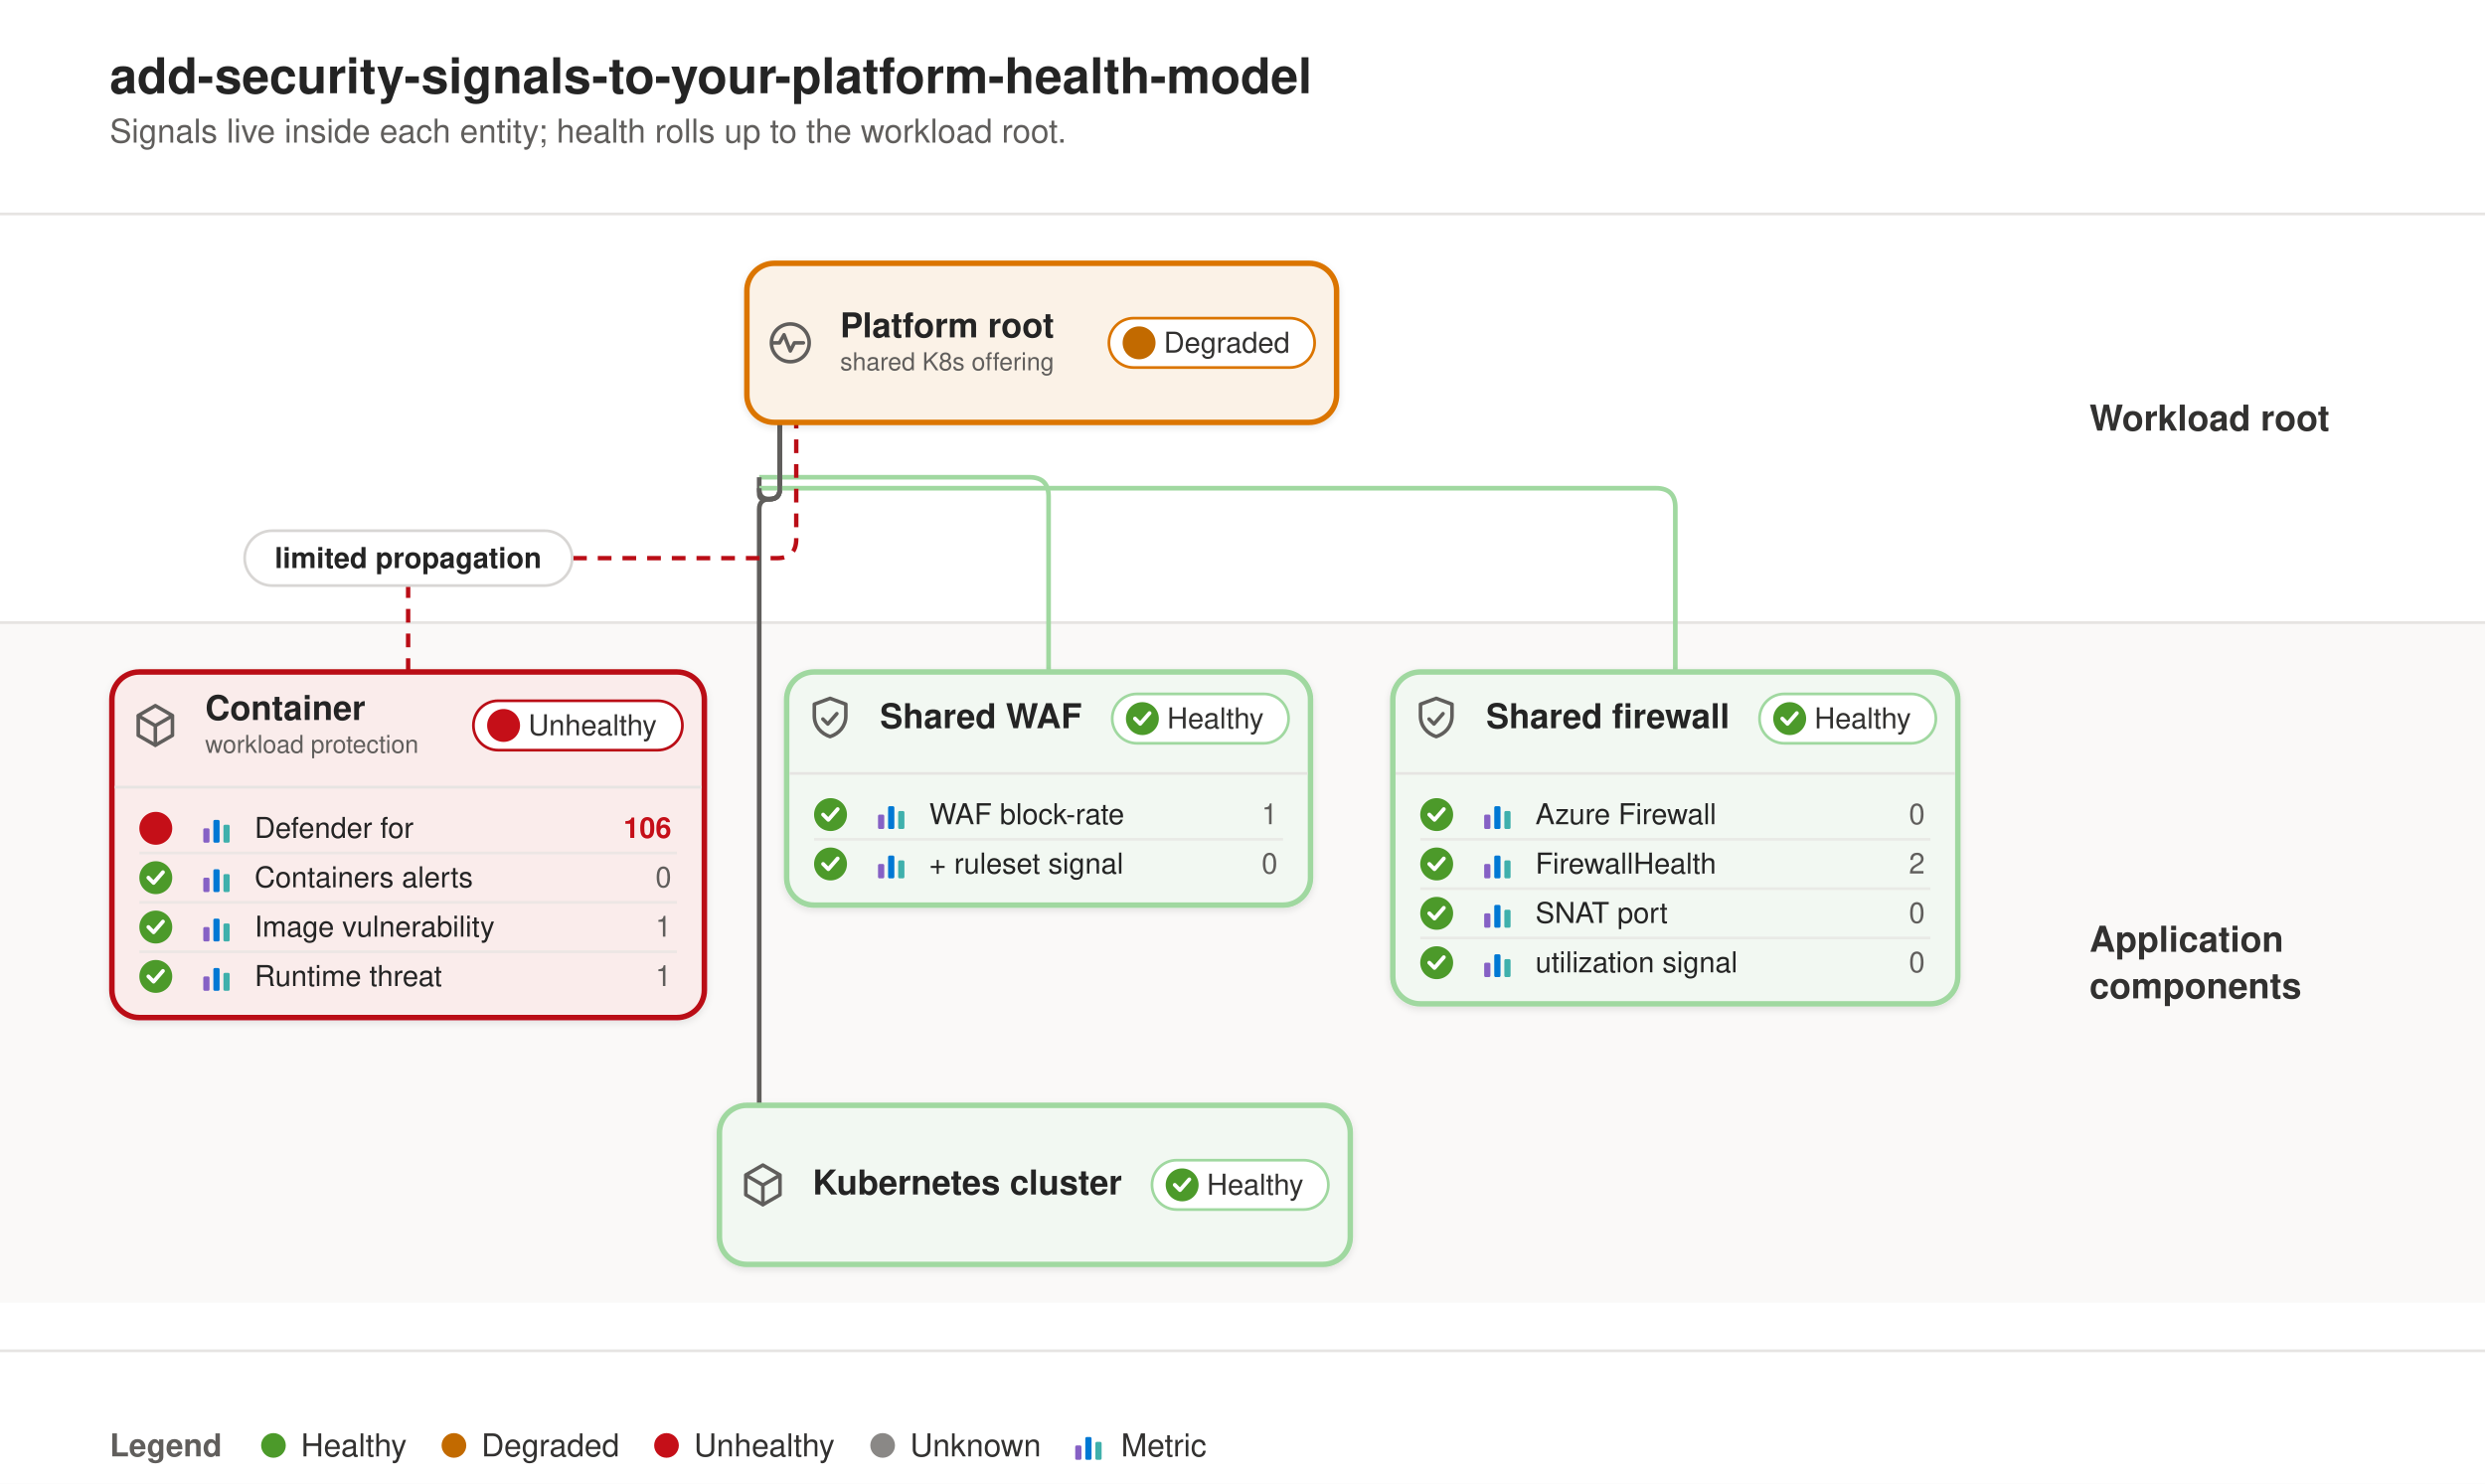
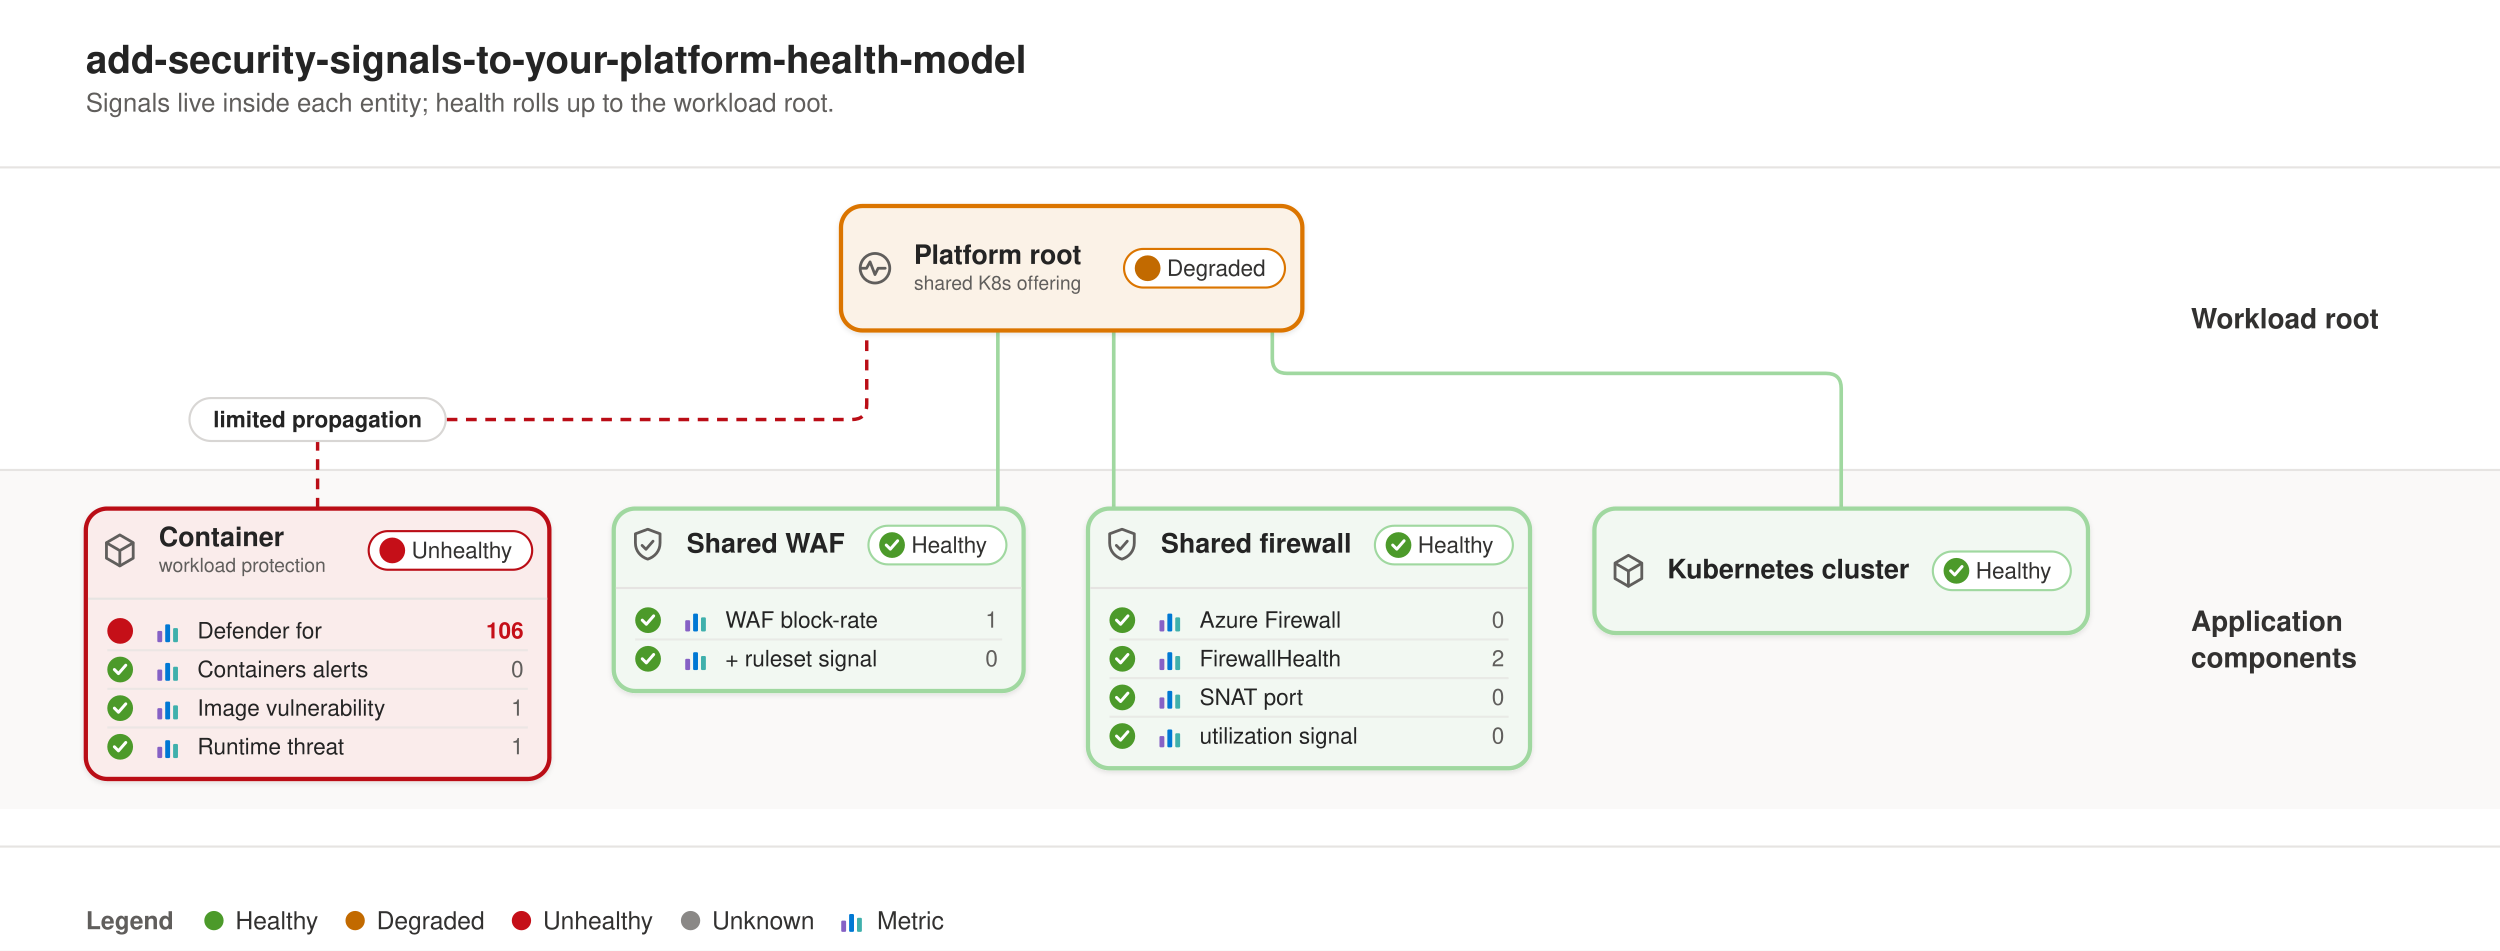
- <svg xmlns="http://www.w3.org/2000/svg" width="906" height="541" viewBox="0 0 906 541" font-family="Segoe UI, -apple-system, BlinkMacSystemFont, Helvetica, Arial, sans-serif">
+ <svg xmlns="http://www.w3.org/2000/svg" width="1165" height="443" viewBox="0 0 1165 443" font-family="Segoe UI, -apple-system, BlinkMacSystemFont, Helvetica, Arial, sans-serif">
  <defs>
    <filter id="cs" x="-20%" y="-20%" width="140%" height="140%">
      <feDropShadow dx="0" dy="1" stdDeviation="1.3" flood-color="#000" flood-opacity="0.1" />
    </filter>
  </defs>
-   <rect width="906" height="541" fill="#ffffff" />
-   <rect x="0" y="78.0" width="906" height="149.0" fill="#ffffff" />
-   <line x1="0" y1="78.0" x2="906" y2="78.0" stroke="#e6e4e2" />
-   <text x="761.8" y="157.0" font-size="13" font-weight="700" fill="#323130">Workload root</text>
-   <rect x="0" y="227.0" width="906" height="248.0" fill="#faf9f8" />
-   <line x1="0" y1="227.0" x2="906" y2="227.0" stroke="#e6e4e2" />
-   <text x="761.8" y="347.0" font-size="13" font-weight="700" fill="#323130">Application</text>
-   <text x="761.8" y="364.0" font-size="13" font-weight="700" fill="#323130">components</text>
-   <line x1="0" y1="492.5" x2="906" y2="492.5" stroke="#e6e4e2" />
+   <rect width="1165" height="443" fill="#ffffff" />
+   <rect x="0" y="78.0" width="1165" height="141.0" fill="#ffffff" />
+   <line x1="0" y1="78.0" x2="1165" y2="78.0" stroke="#e6e4e2" />
+   <text x="1021.0" y="153.0" font-size="13" font-weight="700" fill="#323130">Workload root</text>
+   <rect x="0" y="219.0" width="1165" height="158.0" fill="#faf9f8" />
+   <line x1="0" y1="219.0" x2="1165" y2="219.0" stroke="#e6e4e2" />
+   <text x="1021.0" y="294.0" font-size="13" font-weight="700" fill="#323130">Application</text>
+   <text x="1021.0" y="311.0" font-size="13" font-weight="700" fill="#323130">components</text>
+   <line x1="0" y1="394.5" x2="1165" y2="394.5" stroke="#e6e4e2" />
  <text x="40" y="34" font-size="18" font-weight="700" fill="#242424">add-security-signals-to-your-platform-health-model</text>
  <text x="40" y="52" font-size="12" fill="#605e5c">Signals live inside each entity; health rolls up to the workload root.</text>
-   <text x="40.0" y="531.0" font-size="11.5" font-weight="600" fill="#605e5c">Legend</text>
-   <circle cx="99.7" cy="527.0" r="4.5" fill="#4c9a2a" />
-   <text x="109.7" y="531.0" font-size="11.5" fill="#323130">Healthy</text>
-   <circle cx="165.5" cy="527.0" r="4.5" fill="#c26a00" />
-   <text x="175.5" y="531.0" font-size="11.5" fill="#323130">Degraded</text>
-   <circle cx="243.0" cy="527.0" r="4.5" fill="#c50f18" />
-   <text x="253.0" y="531.0" font-size="11.5" fill="#323130">Unhealthy</text>
-   <circle cx="321.8" cy="527.0" r="4.5" fill="#8a8886" />
-   <text x="331.8" y="531.0" font-size="11.5" fill="#323130">Unknown</text>
-   <g transform="translate(390.7,520.0) scale(0.875)">
+   <text x="40.0" y="433.0" font-size="11.5" font-weight="600" fill="#605e5c">Legend</text>
+   <circle cx="99.7" cy="429.0" r="4.5" fill="#4c9a2a" />
+   <text x="109.7" y="433.0" font-size="11.5" fill="#323130">Healthy</text>
+   <circle cx="165.5" cy="429.0" r="4.5" fill="#c26a00" />
+   <text x="175.5" y="433.0" font-size="11.5" fill="#323130">Degraded</text>
+   <circle cx="243.0" cy="429.0" r="4.5" fill="#c50f18" />
+   <text x="253.0" y="433.0" font-size="11.5" fill="#323130">Unhealthy</text>
+   <circle cx="321.8" cy="429.0" r="4.5" fill="#8a8886" />
+   <text x="331.8" y="433.0" font-size="11.5" fill="#323130">Unknown</text>
+   <g transform="translate(390.7,422.0) scale(0.875)">
    <rect x="1.5" y="8" width="2.6" height="6" rx="0.6" fill="#8661c5" />
    <rect x="5.7" y="4.5" width="2.6" height="9.5" rx="0.6" fill="#0078D4" />
    <rect x="9.9" y="6.5" width="2.6" height="7.5" rx="0.6" fill="#3fb0ac" />
  </g>
-   <text x="408.7" y="531.0" font-size="11.5" fill="#323130">Metric</text>
+   <text x="408.7" y="433.0" font-size="11.5" fill="#323130">Metric</text>
  <g transform="translate(40.0,0)">
    <g fill="none" stroke-linecap="butt" stroke-linejoin="round">
-       <path d="M236.8 403.0 L236.8 185.7 Q236.8 182.0 240.6 182.0 L240.6 182.0 Q244.3 182.0 244.3 178.3 L244.3 154.0" stroke="#605e5c" stroke-width="1.7" />
-       <path d="M342.3 245.0 L342.3 181.0 Q342.3 174.0 335.3 174.0 L236.8 174.0" stroke="#a0d8a0" stroke-width="1.7" />
-       <path d="M236.8 174.0 L236.8 178.3 Q236.8 182.0 240.6 182.0 L240.6 182.0 Q244.3 182.0 244.3 178.3 L244.3 154.0" stroke="#605e5c" stroke-width="1.7" />
-       <path d="M570.8 245.0 L570.8 185.0 Q570.8 178.0 563.8 178.0 L236.8 178.0" stroke="#a0d8a0" stroke-width="1.7" />
-       <path d="M236.8 178.0 L236.8 180.0 Q236.8 182.0 238.8 182.0 L240.6 182.0 Q244.3 182.0 244.3 178.3 L244.3 154.0" stroke="#605e5c" stroke-width="1.7" />
-       <path d="M108.8 245.0 L108.8 210.5 Q108.8 203.5 115.8 203.5 L243.3 203.5 Q250.3 203.5 250.3 196.5 L250.3 154.0" stroke="#ba0d16" stroke-width="1.6" stroke-dasharray="5 4" />
+       <path d="M425.0 237.0 L425.0 154.0" stroke="#a0d8a0" stroke-width="1.7" />
+       <path d="M479.0 237.0 L479.0 154.0" stroke="#a0d8a0" stroke-width="1.7" />
+       <path d="M818.0 237.0 L818.0 181.0 Q818.0 174.0 811.0 174.0 L559.9 174.0 Q552.9 174.0 552.9 167.0 L552.9 154.0" stroke="#a0d8a0" stroke-width="1.7" />
+       <path d="M108.0 237.0 L108.0 202.5 Q108.0 195.5 115.0 195.5 L356.9 195.5 Q363.9 195.5 363.9 188.5 L363.9 154.0" stroke="#ba0d16" stroke-width="1.6" stroke-dasharray="5 4" />
    </g>
    <g stroke="none">
-       <rect x="49.2" y="193.5" width="119.4" height="20" rx="10" fill="#ffffff" stroke="#d8d6d4" stroke-width="1" />
-       <text x="108.8" y="207.1" font-size="10.5" font-weight="600" fill="#242424" text-anchor="middle">limited propagation</text>
-     </g>
-     <g filter="url(#cs)">
-       <rect x="0.8" y="245.0" width="216" height="126" rx="10" fill="#faeceb" stroke="#ba0d16" stroke-width="2" />
-     </g>
-     <g transform="translate(6.8,254.66) scale(0.82)">
+       <rect x="48.3" y="185.5" width="119.4" height="20" rx="10" fill="#ffffff" stroke="#d8d6d4" stroke-width="1" />
+       <text x="108.0" y="199.1" font-size="10.5" font-weight="600" fill="#242424" text-anchor="middle">limited propagation</text>
+     </g>
+     <g filter="url(#cs)">
+       <rect x="0.0" y="237.0" width="216" height="126" rx="10" fill="#faeceb" stroke="#ba0d16" stroke-width="2" />
+     </g>
+     <g transform="translate(6.0,246.66) scale(0.82)">
      <path d="M12 3.2l7.6 4.4v8.8L12 20.8l-7.6-4.4V7.6z" fill="none" stroke="#605e5c" stroke-width="1.6" stroke-linecap="round" stroke-linejoin="round" />
      <path d="M4.6 7.8l7.4 4.3 7.4-4.3M12 12.1v8.6" fill="none" stroke="#605e5c" stroke-width="1.6" stroke-linecap="round" stroke-linejoin="round" />
    </g>
-     <text x="34.8" y="262.5" font-size="12.5" font-weight="600" fill="#242424">Container</text>
-     <text x="34.8" y="274.5" font-size="9" fill="#605e5c">workload protection</text>
-     <rect x="132.6" y="255.50" width="76.2" height="18" rx="9" fill="#ffffff" stroke="#ba0d16" stroke-width="1" />
-     <circle cx="143.6" cy="264.5" r="6" fill="#c50f18" />
-     <text x="152.6" y="268.07" font-size="10.5" fill="#323130">Unhealthy</text>
-     <line x1="1.8" y1="287.0" x2="215.8" y2="287.0" stroke="#e6e4e2" />
-     <circle cx="16.8" cy="302.0" r="6" fill="#c50f18" />
-     <g transform="translate(32.8,295.0) scale(0.875)">
-       <rect x="1.5" y="8" width="2.6" height="6" rx="0.6" fill="#8661c5" />
-       <rect x="5.7" y="4.5" width="2.6" height="9.5" rx="0.6" fill="#0078D4" />
-       <rect x="9.9" y="6.5" width="2.6" height="7.5" rx="0.6" fill="#3fb0ac" />
-     </g>
-     <text x="52.8" y="305.5" font-size="10.5" fill="#242424">Defender for</text>
-     <text x="204.8" y="305.5" font-size="10.5" font-weight="600" fill="#c50f18" text-anchor="end">106</text>
-     <line x1="10.8" y1="311.0" x2="206.8" y2="311.0" stroke="#e6e4e2" stroke-opacity="0.7" />
-     <circle cx="16.8" cy="320.0" r="6" fill="#4c9a2a" />
-     <path d="M14.1 320.0 l1.9 1.9 l3.4 -3.9" fill="none" stroke="#ffffff" stroke-width="1.4" stroke-linecap="round" stroke-linejoin="round" />
-     <g transform="translate(32.8,313.0) scale(0.875)">
-       <rect x="1.5" y="8" width="2.6" height="6" rx="0.6" fill="#8661c5" />
-       <rect x="5.7" y="4.5" width="2.6" height="9.5" rx="0.6" fill="#0078D4" />
-       <rect x="9.9" y="6.5" width="2.6" height="7.5" rx="0.6" fill="#3fb0ac" />
-     </g>
-     <text x="52.8" y="323.5" font-size="10.5" fill="#242424">Containers alerts</text>
-     <text x="204.8" y="323.5" font-size="10.5" font-weight="400" fill="#605e5c" text-anchor="end">0</text>
-     <line x1="10.8" y1="329.0" x2="206.8" y2="329.0" stroke="#e6e4e2" stroke-opacity="0.7" />
-     <circle cx="16.8" cy="338.0" r="6" fill="#4c9a2a" />
-     <path d="M14.1 338.0 l1.9 1.9 l3.4 -3.9" fill="none" stroke="#ffffff" stroke-width="1.4" stroke-linecap="round" stroke-linejoin="round" />
-     <g transform="translate(32.8,331.0) scale(0.875)">
-       <rect x="1.5" y="8" width="2.6" height="6" rx="0.6" fill="#8661c5" />
-       <rect x="5.7" y="4.5" width="2.6" height="9.5" rx="0.6" fill="#0078D4" />
-       <rect x="9.9" y="6.5" width="2.6" height="7.5" rx="0.6" fill="#3fb0ac" />
-     </g>
-     <text x="52.8" y="341.5" font-size="10.5" fill="#242424">Image vulnerability</text>
-     <text x="204.8" y="341.5" font-size="10.5" font-weight="400" fill="#605e5c" text-anchor="end">1</text>
-     <line x1="10.8" y1="347.0" x2="206.8" y2="347.0" stroke="#e6e4e2" stroke-opacity="0.7" />
-     <circle cx="16.8" cy="356.0" r="6" fill="#4c9a2a" />
-     <path d="M14.1 356.0 l1.9 1.9 l3.4 -3.9" fill="none" stroke="#ffffff" stroke-width="1.4" stroke-linecap="round" stroke-linejoin="round" />
-     <g transform="translate(32.8,349.0) scale(0.875)">
-       <rect x="1.5" y="8" width="2.6" height="6" rx="0.6" fill="#8661c5" />
-       <rect x="5.7" y="4.5" width="2.6" height="9.5" rx="0.6" fill="#0078D4" />
-       <rect x="9.9" y="6.5" width="2.6" height="7.5" rx="0.6" fill="#3fb0ac" />
-     </g>
-     <text x="52.8" y="359.5" font-size="10.5" fill="#242424">Runtime threat</text>
-     <text x="204.8" y="359.5" font-size="10.5" font-weight="400" fill="#605e5c" text-anchor="end">1</text>
-     <g filter="url(#cs)">
-       <rect x="246.8" y="245.0" width="191" height="85" rx="10" fill="#f2f8f2" stroke="#a0d8a0" stroke-width="2" />
-     </g>
-     <g transform="translate(252.8,252.16) scale(0.82)">
+     <text x="34.0" y="254.5" font-size="12.5" font-weight="600" fill="#242424">Container</text>
+     <text x="34.0" y="266.5" font-size="9" fill="#605e5c">workload protection</text>
+     <rect x="131.8" y="247.50" width="76.2" height="18" rx="9" fill="#ffffff" stroke="#ba0d16" stroke-width="1" />
+     <circle cx="142.8" cy="256.5" r="6" fill="#c50f18" />
+     <text x="151.8" y="260.07" font-size="10.5" fill="#323130">Unhealthy</text>
+     <line x1="1.0" y1="279.0" x2="215.0" y2="279.0" stroke="#e6e4e2" />
+     <circle cx="16.0" cy="294.0" r="6" fill="#c50f18" />
+     <g transform="translate(32.0,287.0) scale(0.875)">
+       <rect x="1.5" y="8" width="2.6" height="6" rx="0.6" fill="#8661c5" />
+       <rect x="5.7" y="4.5" width="2.6" height="9.5" rx="0.6" fill="#0078D4" />
+       <rect x="9.9" y="6.5" width="2.6" height="7.5" rx="0.6" fill="#3fb0ac" />
+     </g>
+     <text x="52.0" y="297.5" font-size="10.5" fill="#242424">Defender for</text>
+     <text x="204.0" y="297.5" font-size="10.5" font-weight="600" fill="#c50f18" text-anchor="end">106</text>
+     <line x1="10.0" y1="303.0" x2="206.0" y2="303.0" stroke="#e6e4e2" stroke-opacity="0.7" />
+     <circle cx="16.0" cy="312.0" r="6" fill="#4c9a2a" />
+     <path d="M13.3 312.0 l1.9 1.9 l3.4 -3.9" fill="none" stroke="#ffffff" stroke-width="1.4" stroke-linecap="round" stroke-linejoin="round" />
+     <g transform="translate(32.0,305.0) scale(0.875)">
+       <rect x="1.5" y="8" width="2.6" height="6" rx="0.6" fill="#8661c5" />
+       <rect x="5.7" y="4.5" width="2.6" height="9.5" rx="0.6" fill="#0078D4" />
+       <rect x="9.9" y="6.5" width="2.6" height="7.5" rx="0.6" fill="#3fb0ac" />
+     </g>
+     <text x="52.0" y="315.5" font-size="10.5" fill="#242424">Containers alerts</text>
+     <text x="204.0" y="315.5" font-size="10.5" font-weight="400" fill="#605e5c" text-anchor="end">0</text>
+     <line x1="10.0" y1="321.0" x2="206.0" y2="321.0" stroke="#e6e4e2" stroke-opacity="0.7" />
+     <circle cx="16.0" cy="330.0" r="6" fill="#4c9a2a" />
+     <path d="M13.3 330.0 l1.9 1.9 l3.4 -3.9" fill="none" stroke="#ffffff" stroke-width="1.4" stroke-linecap="round" stroke-linejoin="round" />
+     <g transform="translate(32.0,323.0) scale(0.875)">
+       <rect x="1.5" y="8" width="2.6" height="6" rx="0.6" fill="#8661c5" />
+       <rect x="5.7" y="4.5" width="2.6" height="9.5" rx="0.6" fill="#0078D4" />
+       <rect x="9.9" y="6.5" width="2.6" height="7.5" rx="0.6" fill="#3fb0ac" />
+     </g>
+     <text x="52.0" y="333.5" font-size="10.5" fill="#242424">Image vulnerability</text>
+     <text x="204.0" y="333.5" font-size="10.5" font-weight="400" fill="#605e5c" text-anchor="end">1</text>
+     <line x1="10.0" y1="339.0" x2="206.0" y2="339.0" stroke="#e6e4e2" stroke-opacity="0.7" />
+     <circle cx="16.0" cy="348.0" r="6" fill="#4c9a2a" />
+     <path d="M13.3 348.0 l1.9 1.9 l3.4 -3.9" fill="none" stroke="#ffffff" stroke-width="1.4" stroke-linecap="round" stroke-linejoin="round" />
+     <g transform="translate(32.0,341.0) scale(0.875)">
+       <rect x="1.5" y="8" width="2.6" height="6" rx="0.6" fill="#8661c5" />
+       <rect x="5.7" y="4.5" width="2.6" height="9.5" rx="0.6" fill="#0078D4" />
+       <rect x="9.9" y="6.5" width="2.6" height="7.5" rx="0.6" fill="#3fb0ac" />
+     </g>
+     <text x="52.0" y="351.5" font-size="10.5" fill="#242424">Runtime threat</text>
+     <text x="204.0" y="351.5" font-size="10.5" font-weight="400" fill="#605e5c" text-anchor="end">1</text>
+     <g filter="url(#cs)">
+       <rect x="246.0" y="237.0" width="191" height="85" rx="10" fill="#f2f8f2" stroke="#a0d8a0" stroke-width="2" />
+     </g>
+     <g transform="translate(252.0,244.16) scale(0.82)">
      <path d="M12 3l7 2.6v5.2c0 4.6-3 7.9-7 9.2-4-1.3-7-4.6-7-9.2V5.6z" fill="none" stroke="#605e5c" stroke-width="1.6" stroke-linecap="round" stroke-linejoin="round" />
      <path d="M8.8 12.2l2.2 2.2 4-4.6" fill="none" stroke="#605e5c" stroke-width="1.6" stroke-linecap="round" stroke-linejoin="round" />
    </g>
-     <text x="280.8" y="265.5" font-size="12.5" font-weight="600" fill="#242424">Shared WAF</text>
-     <rect x="365.5" y="253.00" width="64.3" height="18" rx="9" fill="#ffffff" stroke="#a0d8a0" stroke-width="1" />
-     <circle cx="376.5" cy="262.0" r="6" fill="#4c9a2a" />
-     <path d="M373.8 262.0 l1.9 1.9 l3.4 -3.9" fill="none" stroke="#ffffff" stroke-width="1.4" stroke-linecap="round" stroke-linejoin="round" />
-     <text x="385.5" y="265.57" font-size="10.5" fill="#323130">Healthy</text>
-     <line x1="247.8" y1="282.0" x2="436.8" y2="282.0" stroke="#e6e4e2" />
-     <circle cx="262.8" cy="297.0" r="6" fill="#4c9a2a" />
-     <path d="M260.1 297.0 l1.9 1.9 l3.4 -3.9" fill="none" stroke="#ffffff" stroke-width="1.4" stroke-linecap="round" stroke-linejoin="round" />
-     <g transform="translate(278.8,290.0) scale(0.875)">
-       <rect x="1.5" y="8" width="2.6" height="6" rx="0.6" fill="#8661c5" />
-       <rect x="5.7" y="4.5" width="2.6" height="9.5" rx="0.6" fill="#0078D4" />
-       <rect x="9.9" y="6.5" width="2.6" height="7.5" rx="0.6" fill="#3fb0ac" />
-     </g>
-     <text x="298.8" y="300.5" font-size="10.5" fill="#242424">WAF block-rate</text>
-     <text x="425.8" y="300.5" font-size="10.5" font-weight="400" fill="#605e5c" text-anchor="end">1</text>
-     <line x1="256.8" y1="306.0" x2="427.8" y2="306.0" stroke="#e6e4e2" stroke-opacity="0.7" />
-     <circle cx="262.8" cy="315.0" r="6" fill="#4c9a2a" />
-     <path d="M260.1 315.0 l1.9 1.9 l3.4 -3.9" fill="none" stroke="#ffffff" stroke-width="1.4" stroke-linecap="round" stroke-linejoin="round" />
-     <g transform="translate(278.8,308.0) scale(0.875)">
-       <rect x="1.5" y="8" width="2.6" height="6" rx="0.6" fill="#8661c5" />
-       <rect x="5.7" y="4.5" width="2.6" height="9.5" rx="0.6" fill="#0078D4" />
-       <rect x="9.9" y="6.5" width="2.6" height="7.5" rx="0.6" fill="#3fb0ac" />
-     </g>
-     <text x="298.8" y="318.5" font-size="10.5" fill="#242424">+ ruleset signal</text>
-     <text x="425.8" y="318.5" font-size="10.5" font-weight="400" fill="#605e5c" text-anchor="end">0</text>
-     <g filter="url(#cs)">
-       <rect x="467.8" y="245.0" width="206" height="121" rx="10" fill="#f2f8f2" stroke="#a0d8a0" stroke-width="2" />
-     </g>
-     <g transform="translate(473.8,252.16) scale(0.82)">
+     <text x="280.0" y="257.5" font-size="12.5" font-weight="600" fill="#242424">Shared WAF</text>
+     <rect x="364.7" y="245.00" width="64.3" height="18" rx="9" fill="#ffffff" stroke="#a0d8a0" stroke-width="1" />
+     <circle cx="375.7" cy="254.0" r="6" fill="#4c9a2a" />
+     <path d="M373.0 254.0 l1.9 1.9 l3.4 -3.9" fill="none" stroke="#ffffff" stroke-width="1.4" stroke-linecap="round" stroke-linejoin="round" />
+     <text x="384.7" y="257.57" font-size="10.5" fill="#323130">Healthy</text>
+     <line x1="247.0" y1="274.0" x2="436.0" y2="274.0" stroke="#e6e4e2" />
+     <circle cx="262.0" cy="289.0" r="6" fill="#4c9a2a" />
+     <path d="M259.3 289.0 l1.9 1.9 l3.4 -3.9" fill="none" stroke="#ffffff" stroke-width="1.4" stroke-linecap="round" stroke-linejoin="round" />
+     <g transform="translate(278.0,282.0) scale(0.875)">
+       <rect x="1.5" y="8" width="2.6" height="6" rx="0.6" fill="#8661c5" />
+       <rect x="5.7" y="4.5" width="2.6" height="9.5" rx="0.6" fill="#0078D4" />
+       <rect x="9.9" y="6.5" width="2.6" height="7.5" rx="0.6" fill="#3fb0ac" />
+     </g>
+     <text x="298.0" y="292.5" font-size="10.5" fill="#242424">WAF block-rate</text>
+     <text x="425.0" y="292.5" font-size="10.5" font-weight="400" fill="#605e5c" text-anchor="end">1</text>
+     <line x1="256.0" y1="298.0" x2="427.0" y2="298.0" stroke="#e6e4e2" stroke-opacity="0.7" />
+     <circle cx="262.0" cy="307.0" r="6" fill="#4c9a2a" />
+     <path d="M259.3 307.0 l1.9 1.9 l3.4 -3.9" fill="none" stroke="#ffffff" stroke-width="1.4" stroke-linecap="round" stroke-linejoin="round" />
+     <g transform="translate(278.0,300.0) scale(0.875)">
+       <rect x="1.5" y="8" width="2.6" height="6" rx="0.6" fill="#8661c5" />
+       <rect x="5.7" y="4.5" width="2.6" height="9.5" rx="0.6" fill="#0078D4" />
+       <rect x="9.9" y="6.5" width="2.6" height="7.5" rx="0.6" fill="#3fb0ac" />
+     </g>
+     <text x="298.0" y="310.5" font-size="10.5" fill="#242424">+ ruleset signal</text>
+     <text x="425.0" y="310.5" font-size="10.5" font-weight="400" fill="#605e5c" text-anchor="end">0</text>
+     <g filter="url(#cs)">
+       <rect x="467.0" y="237.0" width="206" height="121" rx="10" fill="#f2f8f2" stroke="#a0d8a0" stroke-width="2" />
+     </g>
+     <g transform="translate(473.0,244.16) scale(0.82)">
      <path d="M12 3l7 2.6v5.2c0 4.6-3 7.9-7 9.2-4-1.3-7-4.6-7-9.2V5.6z" fill="none" stroke="#605e5c" stroke-width="1.6" stroke-linecap="round" stroke-linejoin="round" />
      <path d="M8.8 12.2l2.2 2.2 4-4.6" fill="none" stroke="#605e5c" stroke-width="1.6" stroke-linecap="round" stroke-linejoin="round" />
    </g>
-     <text x="501.8" y="265.5" font-size="12.5" font-weight="600" fill="#242424">Shared firewall</text>
-     <rect x="601.5" y="253.00" width="64.3" height="18" rx="9" fill="#ffffff" stroke="#a0d8a0" stroke-width="1" />
-     <circle cx="612.5" cy="262.0" r="6" fill="#4c9a2a" />
-     <path d="M609.8 262.0 l1.9 1.9 l3.4 -3.9" fill="none" stroke="#ffffff" stroke-width="1.4" stroke-linecap="round" stroke-linejoin="round" />
-     <text x="621.5" y="265.57" font-size="10.5" fill="#323130">Healthy</text>
-     <line x1="468.8" y1="282.0" x2="672.8" y2="282.0" stroke="#e6e4e2" />
-     <circle cx="483.8" cy="297.0" r="6" fill="#4c9a2a" />
-     <path d="M481.1 297.0 l1.9 1.9 l3.4 -3.9" fill="none" stroke="#ffffff" stroke-width="1.4" stroke-linecap="round" stroke-linejoin="round" />
-     <g transform="translate(499.8,290.0) scale(0.875)">
-       <rect x="1.5" y="8" width="2.6" height="6" rx="0.6" fill="#8661c5" />
-       <rect x="5.7" y="4.5" width="2.6" height="9.5" rx="0.6" fill="#0078D4" />
-       <rect x="9.9" y="6.5" width="2.6" height="7.5" rx="0.6" fill="#3fb0ac" />
-     </g>
-     <text x="519.8" y="300.5" font-size="10.5" fill="#242424">Azure Firewall</text>
-     <text x="661.8" y="300.5" font-size="10.5" font-weight="400" fill="#605e5c" text-anchor="end">0</text>
-     <line x1="477.8" y1="306.0" x2="663.8" y2="306.0" stroke="#e6e4e2" stroke-opacity="0.7" />
-     <circle cx="483.8" cy="315.0" r="6" fill="#4c9a2a" />
-     <path d="M481.1 315.0 l1.9 1.9 l3.4 -3.9" fill="none" stroke="#ffffff" stroke-width="1.4" stroke-linecap="round" stroke-linejoin="round" />
-     <g transform="translate(499.8,308.0) scale(0.875)">
-       <rect x="1.5" y="8" width="2.6" height="6" rx="0.6" fill="#8661c5" />
-       <rect x="5.7" y="4.5" width="2.6" height="9.5" rx="0.6" fill="#0078D4" />
-       <rect x="9.9" y="6.5" width="2.6" height="7.5" rx="0.6" fill="#3fb0ac" />
-     </g>
-     <text x="519.8" y="318.5" font-size="10.5" fill="#242424">FirewallHealth</text>
-     <text x="661.8" y="318.5" font-size="10.5" font-weight="400" fill="#605e5c" text-anchor="end">2</text>
-     <line x1="477.8" y1="324.0" x2="663.8" y2="324.0" stroke="#e6e4e2" stroke-opacity="0.7" />
-     <circle cx="483.8" cy="333.0" r="6" fill="#4c9a2a" />
-     <path d="M481.1 333.0 l1.9 1.9 l3.4 -3.9" fill="none" stroke="#ffffff" stroke-width="1.4" stroke-linecap="round" stroke-linejoin="round" />
-     <g transform="translate(499.8,326.0) scale(0.875)">
-       <rect x="1.5" y="8" width="2.6" height="6" rx="0.6" fill="#8661c5" />
-       <rect x="5.7" y="4.5" width="2.6" height="9.5" rx="0.6" fill="#0078D4" />
-       <rect x="9.9" y="6.5" width="2.6" height="7.5" rx="0.6" fill="#3fb0ac" />
-     </g>
-     <text x="519.8" y="336.5" font-size="10.5" fill="#242424">SNAT port</text>
-     <text x="661.8" y="336.5" font-size="10.5" font-weight="400" fill="#605e5c" text-anchor="end">0</text>
-     <line x1="477.8" y1="342.0" x2="663.8" y2="342.0" stroke="#e6e4e2" stroke-opacity="0.7" />
-     <circle cx="483.8" cy="351.0" r="6" fill="#4c9a2a" />
-     <path d="M481.1 351.0 l1.9 1.9 l3.4 -3.9" fill="none" stroke="#ffffff" stroke-width="1.4" stroke-linecap="round" stroke-linejoin="round" />
-     <g transform="translate(499.8,344.0) scale(0.875)">
-       <rect x="1.5" y="8" width="2.6" height="6" rx="0.6" fill="#8661c5" />
-       <rect x="5.7" y="4.5" width="2.6" height="9.5" rx="0.6" fill="#0078D4" />
-       <rect x="9.9" y="6.5" width="2.6" height="7.5" rx="0.6" fill="#3fb0ac" />
-     </g>
-     <text x="519.8" y="354.5" font-size="10.5" fill="#242424">utilization signal</text>
-     <text x="661.8" y="354.5" font-size="10.5" font-weight="400" fill="#605e5c" text-anchor="end">0</text>
-     <g filter="url(#cs)">
-       <rect x="222.3" y="403.0" width="230" height="58" rx="10" fill="#f2f8f2" stroke="#a0d8a0" stroke-width="2" />
-     </g>
-     <g transform="translate(228.3,422.16) scale(0.82)">
+     <text x="501.0" y="257.5" font-size="12.5" font-weight="600" fill="#242424">Shared firewall</text>
+     <rect x="600.7" y="245.00" width="64.3" height="18" rx="9" fill="#ffffff" stroke="#a0d8a0" stroke-width="1" />
+     <circle cx="611.7" cy="254.0" r="6" fill="#4c9a2a" />
+     <path d="M609.0 254.0 l1.9 1.9 l3.4 -3.9" fill="none" stroke="#ffffff" stroke-width="1.4" stroke-linecap="round" stroke-linejoin="round" />
+     <text x="620.7" y="257.57" font-size="10.5" fill="#323130">Healthy</text>
+     <line x1="468.0" y1="274.0" x2="672.0" y2="274.0" stroke="#e6e4e2" />
+     <circle cx="483.0" cy="289.0" r="6" fill="#4c9a2a" />
+     <path d="M480.3 289.0 l1.9 1.9 l3.4 -3.9" fill="none" stroke="#ffffff" stroke-width="1.4" stroke-linecap="round" stroke-linejoin="round" />
+     <g transform="translate(499.0,282.0) scale(0.875)">
+       <rect x="1.5" y="8" width="2.6" height="6" rx="0.6" fill="#8661c5" />
+       <rect x="5.7" y="4.5" width="2.6" height="9.5" rx="0.6" fill="#0078D4" />
+       <rect x="9.9" y="6.5" width="2.6" height="7.5" rx="0.6" fill="#3fb0ac" />
+     </g>
+     <text x="519.0" y="292.5" font-size="10.5" fill="#242424">Azure Firewall</text>
+     <text x="661.0" y="292.5" font-size="10.5" font-weight="400" fill="#605e5c" text-anchor="end">0</text>
+     <line x1="477.0" y1="298.0" x2="663.0" y2="298.0" stroke="#e6e4e2" stroke-opacity="0.7" />
+     <circle cx="483.0" cy="307.0" r="6" fill="#4c9a2a" />
+     <path d="M480.3 307.0 l1.9 1.9 l3.4 -3.9" fill="none" stroke="#ffffff" stroke-width="1.4" stroke-linecap="round" stroke-linejoin="round" />
+     <g transform="translate(499.0,300.0) scale(0.875)">
+       <rect x="1.5" y="8" width="2.6" height="6" rx="0.6" fill="#8661c5" />
+       <rect x="5.7" y="4.5" width="2.6" height="9.5" rx="0.6" fill="#0078D4" />
+       <rect x="9.9" y="6.5" width="2.6" height="7.5" rx="0.6" fill="#3fb0ac" />
+     </g>
+     <text x="519.0" y="310.5" font-size="10.5" fill="#242424">FirewallHealth</text>
+     <text x="661.0" y="310.5" font-size="10.5" font-weight="400" fill="#605e5c" text-anchor="end">2</text>
+     <line x1="477.0" y1="316.0" x2="663.0" y2="316.0" stroke="#e6e4e2" stroke-opacity="0.7" />
+     <circle cx="483.0" cy="325.0" r="6" fill="#4c9a2a" />
+     <path d="M480.3 325.0 l1.9 1.9 l3.4 -3.9" fill="none" stroke="#ffffff" stroke-width="1.4" stroke-linecap="round" stroke-linejoin="round" />
+     <g transform="translate(499.0,318.0) scale(0.875)">
+       <rect x="1.5" y="8" width="2.6" height="6" rx="0.6" fill="#8661c5" />
+       <rect x="5.7" y="4.5" width="2.6" height="9.5" rx="0.6" fill="#0078D4" />
+       <rect x="9.9" y="6.5" width="2.6" height="7.5" rx="0.6" fill="#3fb0ac" />
+     </g>
+     <text x="519.0" y="328.5" font-size="10.5" fill="#242424">SNAT port</text>
+     <text x="661.0" y="328.5" font-size="10.5" font-weight="400" fill="#605e5c" text-anchor="end">0</text>
+     <line x1="477.0" y1="334.0" x2="663.0" y2="334.0" stroke="#e6e4e2" stroke-opacity="0.7" />
+     <circle cx="483.0" cy="343.0" r="6" fill="#4c9a2a" />
+     <path d="M480.3 343.0 l1.9 1.9 l3.4 -3.9" fill="none" stroke="#ffffff" stroke-width="1.4" stroke-linecap="round" stroke-linejoin="round" />
+     <g transform="translate(499.0,336.0) scale(0.875)">
+       <rect x="1.5" y="8" width="2.6" height="6" rx="0.6" fill="#8661c5" />
+       <rect x="5.7" y="4.5" width="2.6" height="9.5" rx="0.6" fill="#0078D4" />
+       <rect x="9.9" y="6.5" width="2.6" height="7.5" rx="0.6" fill="#3fb0ac" />
+     </g>
+     <text x="519.0" y="346.5" font-size="10.5" fill="#242424">utilization signal</text>
+     <text x="661.0" y="346.5" font-size="10.5" font-weight="400" fill="#605e5c" text-anchor="end">0</text>
+     <g filter="url(#cs)">
+       <rect x="703.0" y="237.0" width="230" height="58" rx="10" fill="#f2f8f2" stroke="#a0d8a0" stroke-width="2" />
+     </g>
+     <g transform="translate(709.0,256.16) scale(0.82)">
      <path d="M12 3.2l7.6 4.4v8.8L12 20.8l-7.6-4.4V7.6z" fill="none" stroke="#605e5c" stroke-width="1.6" stroke-linecap="round" stroke-linejoin="round" />
      <path d="M4.6 7.8l7.4 4.3 7.4-4.3M12 12.1v8.6" fill="none" stroke="#605e5c" stroke-width="1.6" stroke-linecap="round" stroke-linejoin="round" />
    </g>
-     <text x="256.3" y="435.5" font-size="12.5" font-weight="600" fill="#242424">Kubernetes cluster</text>
-     <rect x="380.0" y="423.00" width="64.3" height="18" rx="9" fill="#ffffff" stroke="#a0d8a0" stroke-width="1" />
-     <circle cx="391.0" cy="432.0" r="6" fill="#4c9a2a" />
-     <path d="M388.3 432.0 l1.9 1.9 l3.4 -3.9" fill="none" stroke="#ffffff" stroke-width="1.4" stroke-linecap="round" stroke-linejoin="round" />
-     <text x="400.0" y="435.57" font-size="10.5" fill="#323130">Healthy</text>
-     <g filter="url(#cs)">
-       <rect x="232.3" y="96.0" width="215" height="58" rx="10" fill="#fbf2e7" stroke="#db7500" stroke-width="2" />
-     </g>
-     <g transform="translate(238.3,115.16) scale(0.82)">
+     <text x="737.0" y="269.5" font-size="12.5" font-weight="600" fill="#242424">Kubernetes cluster</text>
+     <rect x="860.7" y="257.00" width="64.3" height="18" rx="9" fill="#ffffff" stroke="#a0d8a0" stroke-width="1" />
+     <circle cx="871.7" cy="266.0" r="6" fill="#4c9a2a" />
+     <path d="M869.0 266.0 l1.9 1.9 l3.4 -3.9" fill="none" stroke="#ffffff" stroke-width="1.4" stroke-linecap="round" stroke-linejoin="round" />
+     <text x="880.7" y="269.57" font-size="10.5" fill="#323130">Healthy</text>
+     <g filter="url(#cs)">
+       <rect x="351.9" y="96.0" width="215" height="58" rx="10" fill="#fbf2e7" stroke="#db7500" stroke-width="2" />
+     </g>
+     <g transform="translate(357.9,115.16) scale(0.82)">
      <circle cx="12" cy="12" r="8.4" fill="none" stroke="#605e5c" stroke-width="1.6" stroke-linecap="round" stroke-linejoin="round" />
      <path d="M4.2 12h3l2-3.6 2.8 7.2 1.8-3.6h4" fill="none" stroke="#605e5c" stroke-width="1.6" stroke-linecap="round" stroke-linejoin="round" />
    </g>
-     <text x="266.3" y="123.0" font-size="12.5" font-weight="600" fill="#242424">Platform root</text>
-     <text x="266.3" y="135.0" font-size="9" fill="#605e5c">shared K8s offering</text>
-     <rect x="364.3" y="116.00" width="75.0" height="18" rx="9" fill="#ffffff" stroke="#db7500" stroke-width="1" />
-     <circle cx="375.3" cy="125.0" r="6" fill="#c26a00" />
-     <text x="384.3" y="128.57" font-size="10.5" fill="#323130">Degraded</text>
+     <text x="385.9" y="123.0" font-size="12.5" font-weight="600" fill="#242424">Platform root</text>
+     <text x="385.9" y="135.0" font-size="9" fill="#605e5c">shared K8s offering</text>
+     <rect x="483.8" y="116.00" width="75.0" height="18" rx="9" fill="#ffffff" stroke="#db7500" stroke-width="1" />
+     <circle cx="494.8" cy="125.0" r="6" fill="#c26a00" />
+     <text x="503.8" y="128.57" font-size="10.5" fill="#323130">Degraded</text>
  </g>
</svg>
